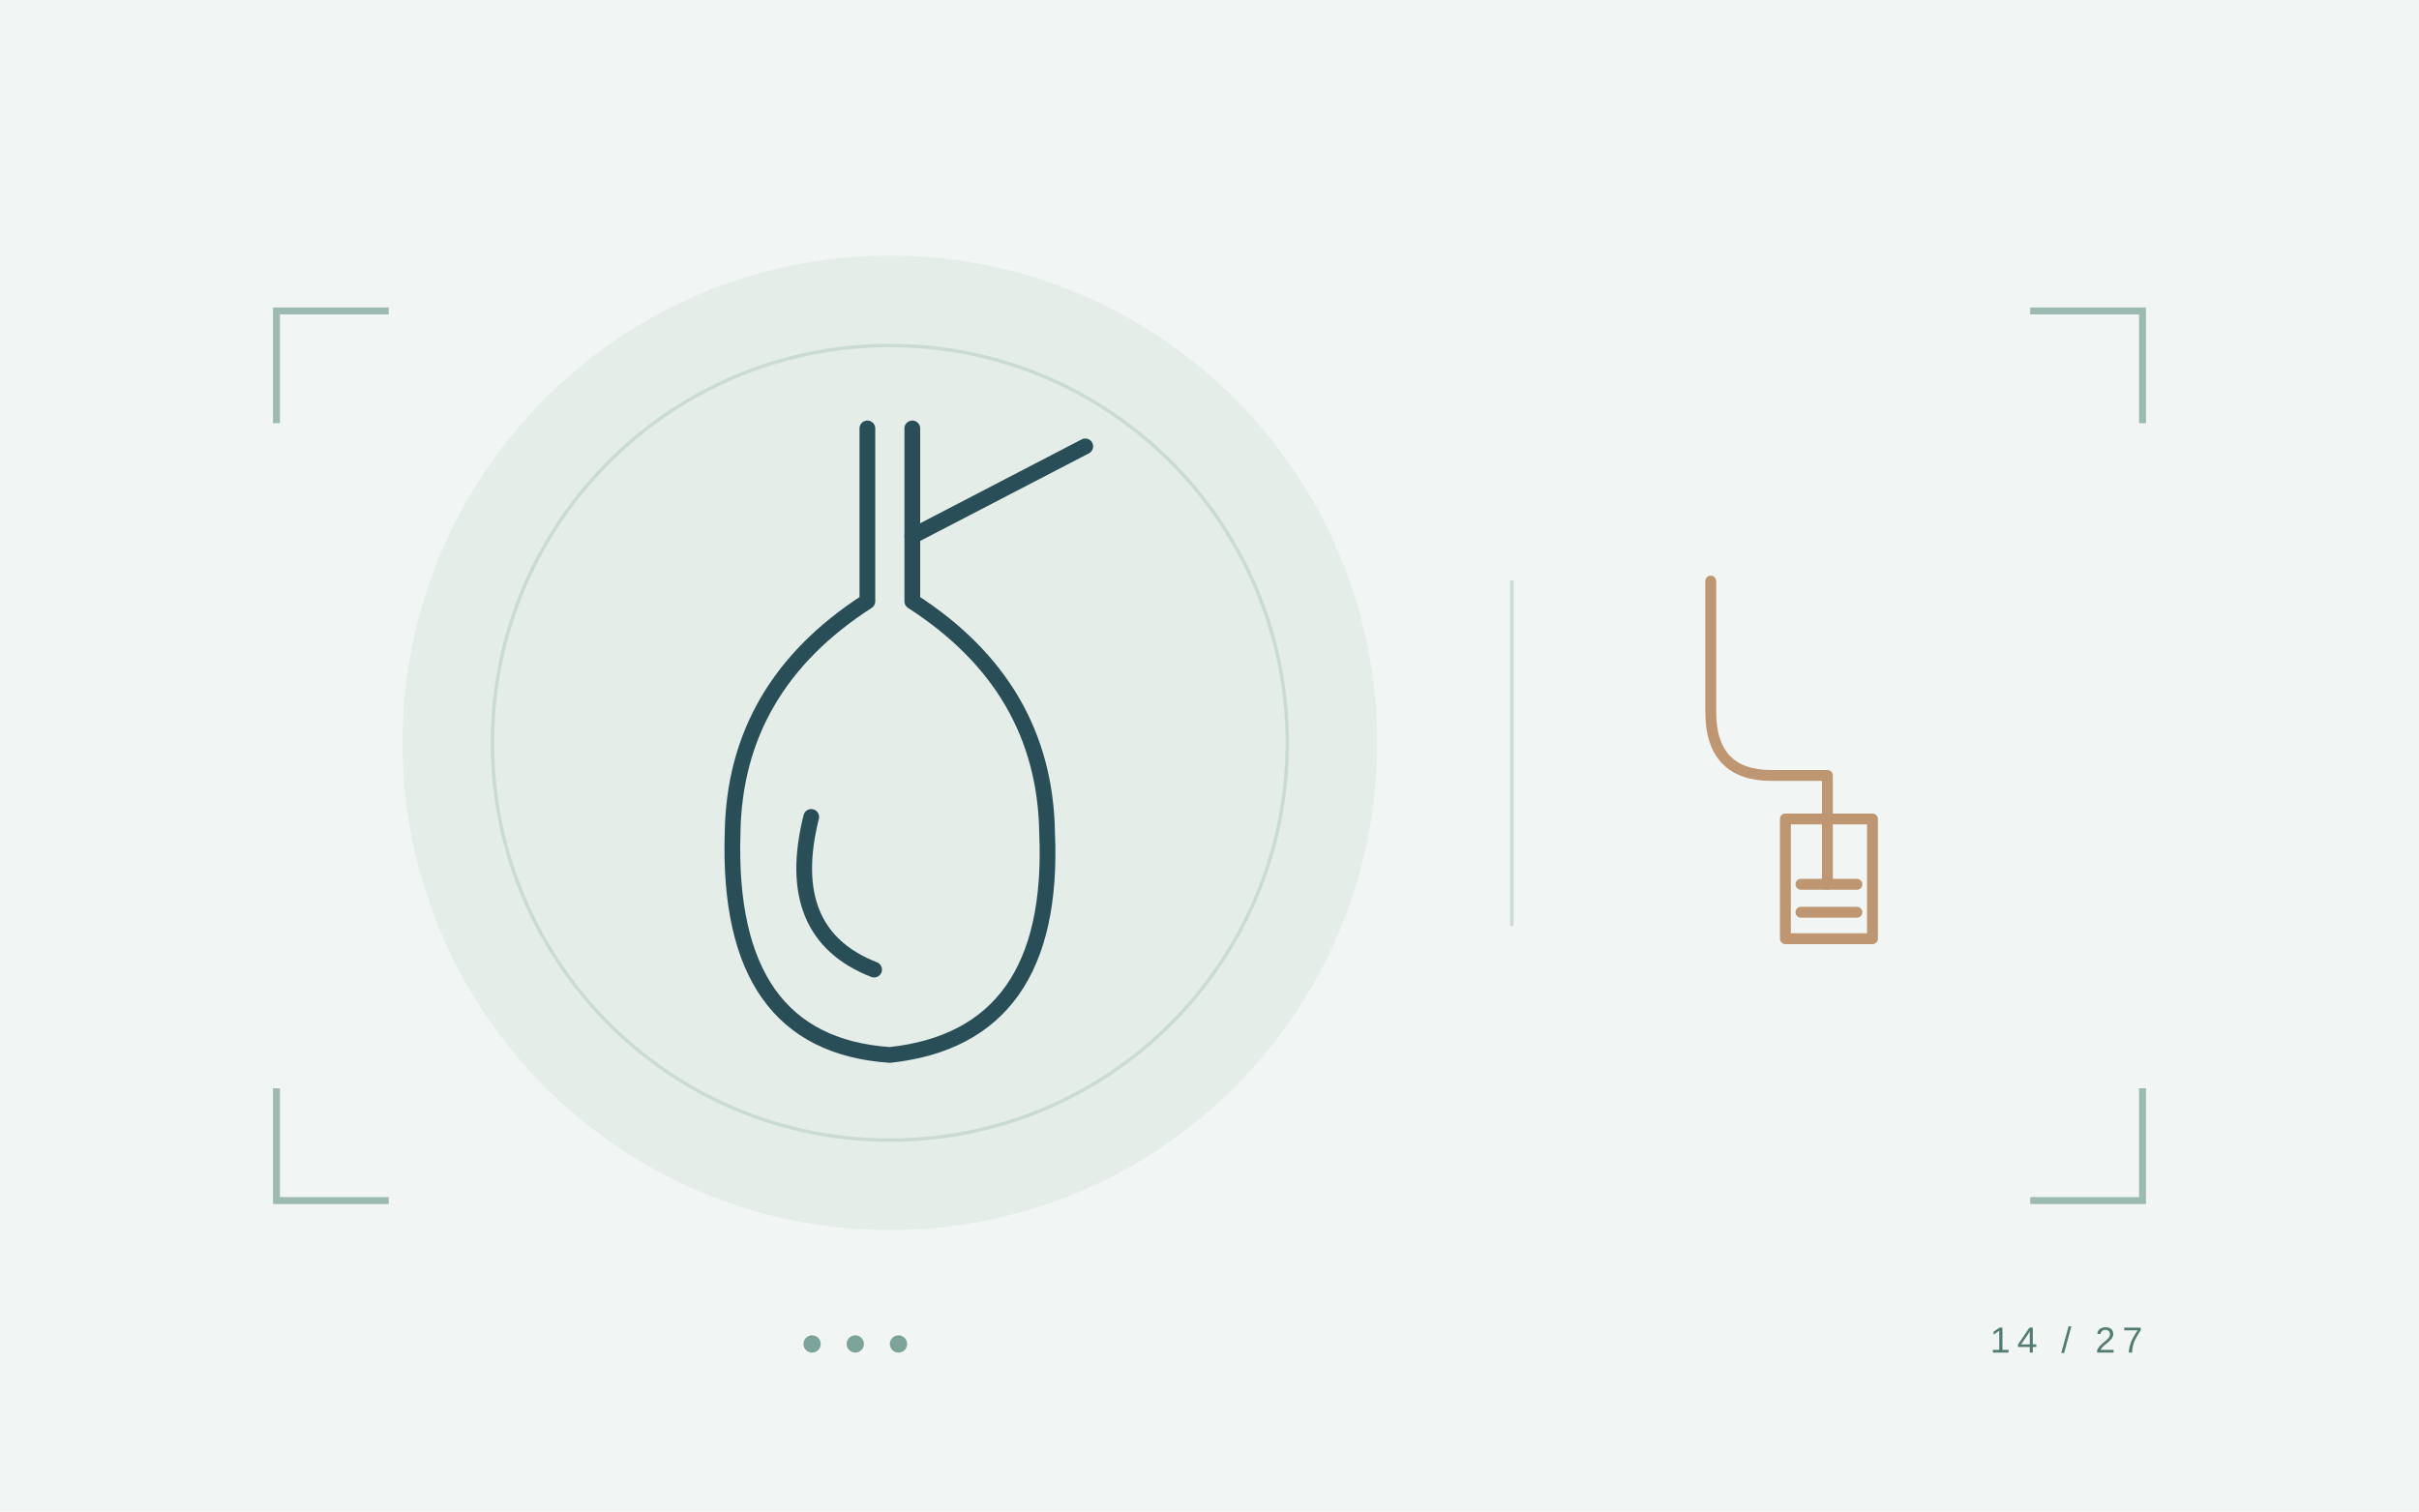
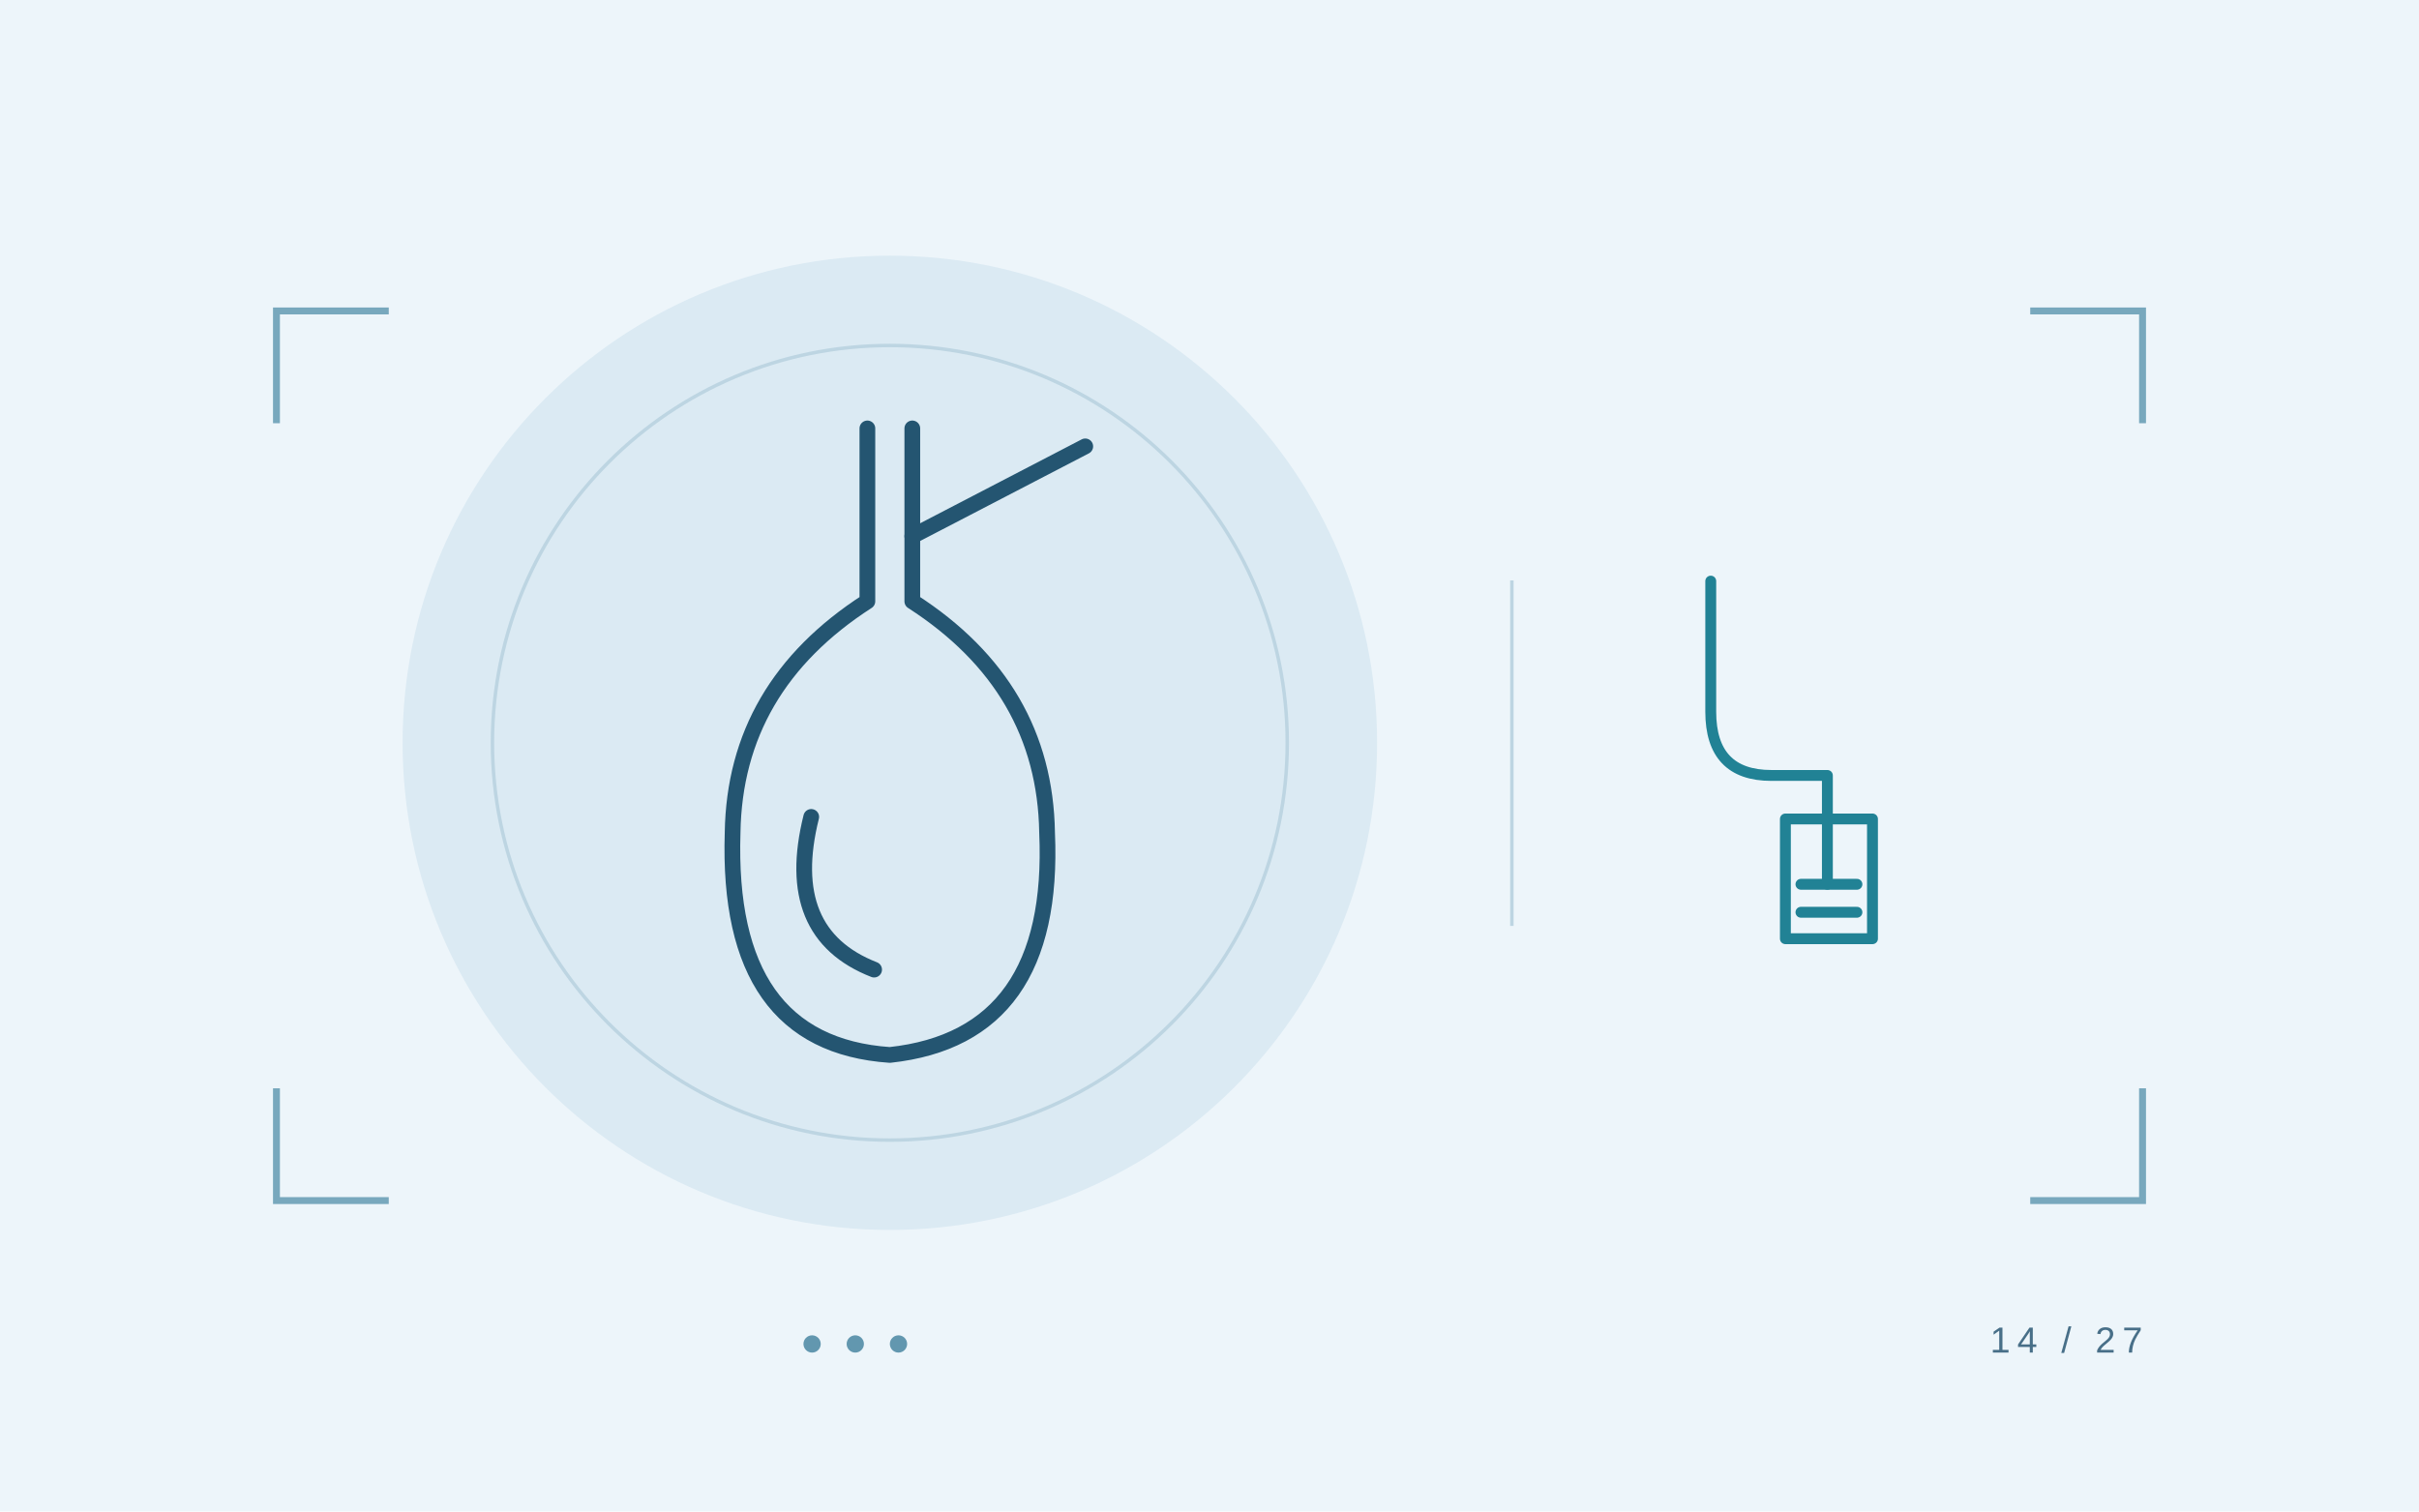
<svg xmlns="http://www.w3.org/2000/svg" width="1400" height="875" viewBox="0 0 1400 875">
-   <rect width="1400" height="875" fill="#f1f5f3" />
-   <circle cx="515" cy="430" r="282" fill="#e4edE8" />
-   <circle cx="515" cy="430" r="230" fill="none" stroke="#cadbd4" stroke-width="2" />
-   <path d="M160 245V180H225M1175 180H1240V245M160 630V695H225M1175 695H1240V630" fill="none" stroke="#9dbab2" stroke-width="4" />
-   <g transform="translate(515 430) scale(1.3)" fill="none" stroke="#294e58" stroke-width="7" stroke-linecap="round" stroke-linejoin="round">
+   <rect width="1400" height="875" fill="#edf5fa" />
+   <circle cx="515" cy="430" r="282" fill="#dbeaf3" />
+   <circle cx="515" cy="430" r="230" fill="none" stroke="#bdd5e2" stroke-width="2" />
+   <path d="M160 245V180H225M1175 180H1240V245M160 630V695H225M1175 695H1240V630" fill="none" stroke="#78a8bd" stroke-width="4" />
+   <g transform="translate(515 430) scale(1.3)" fill="none" stroke="#245571" stroke-width="7" stroke-linecap="round" stroke-linejoin="round">
    <path d="M-10-140V-63Q-69-25-70 40Q-73 134 0 139Q74 131 70 40Q69-25 10-63V-140" />
    <path d="M10-92L87-132M-35 33Q-48 85-7 101" />
  </g>
-   <path d="M875 336V536" stroke="#cadbd4" stroke-width="2" />
-   <g transform="translate(1045 430) scale(.9)" fill="none" stroke="#294e58" stroke-width="7" stroke-linecap="round" stroke-linejoin="round">
-     <g stroke="#bf9672">
+   <path d="M875 336V536" stroke="#bdd5e2" stroke-width="2" />
+   <g transform="translate(1045 430) scale(.9)" fill="none" stroke="#245571" stroke-width="7" stroke-linecap="round" stroke-linejoin="round">
+     <g stroke="#218295">
      <path d="M-61-104V-20Q-61 21-22 21H14V91M-13 49H43V126H-13Z" />
      <path d="M-3 91H33M-3 109H33" />
    </g>
  </g>
-   <g fill="#7ca39a">
+   <g fill="#6297af">
    <circle cx="470" cy="778" r="5" />
    <circle cx="495" cy="778" r="5" />
    <circle cx="520" cy="778" r="5" />
  </g>
-   <text x="1240" y="783" text-anchor="end" fill="#547b73" font-family="Arial,sans-serif" font-size="21" letter-spacing="4">14 / 27</text>
+   <text x="1240" y="783" text-anchor="end" fill="#486f88" font-family="Arial,sans-serif" font-size="21" letter-spacing="4">14 / 27</text>
</svg>
